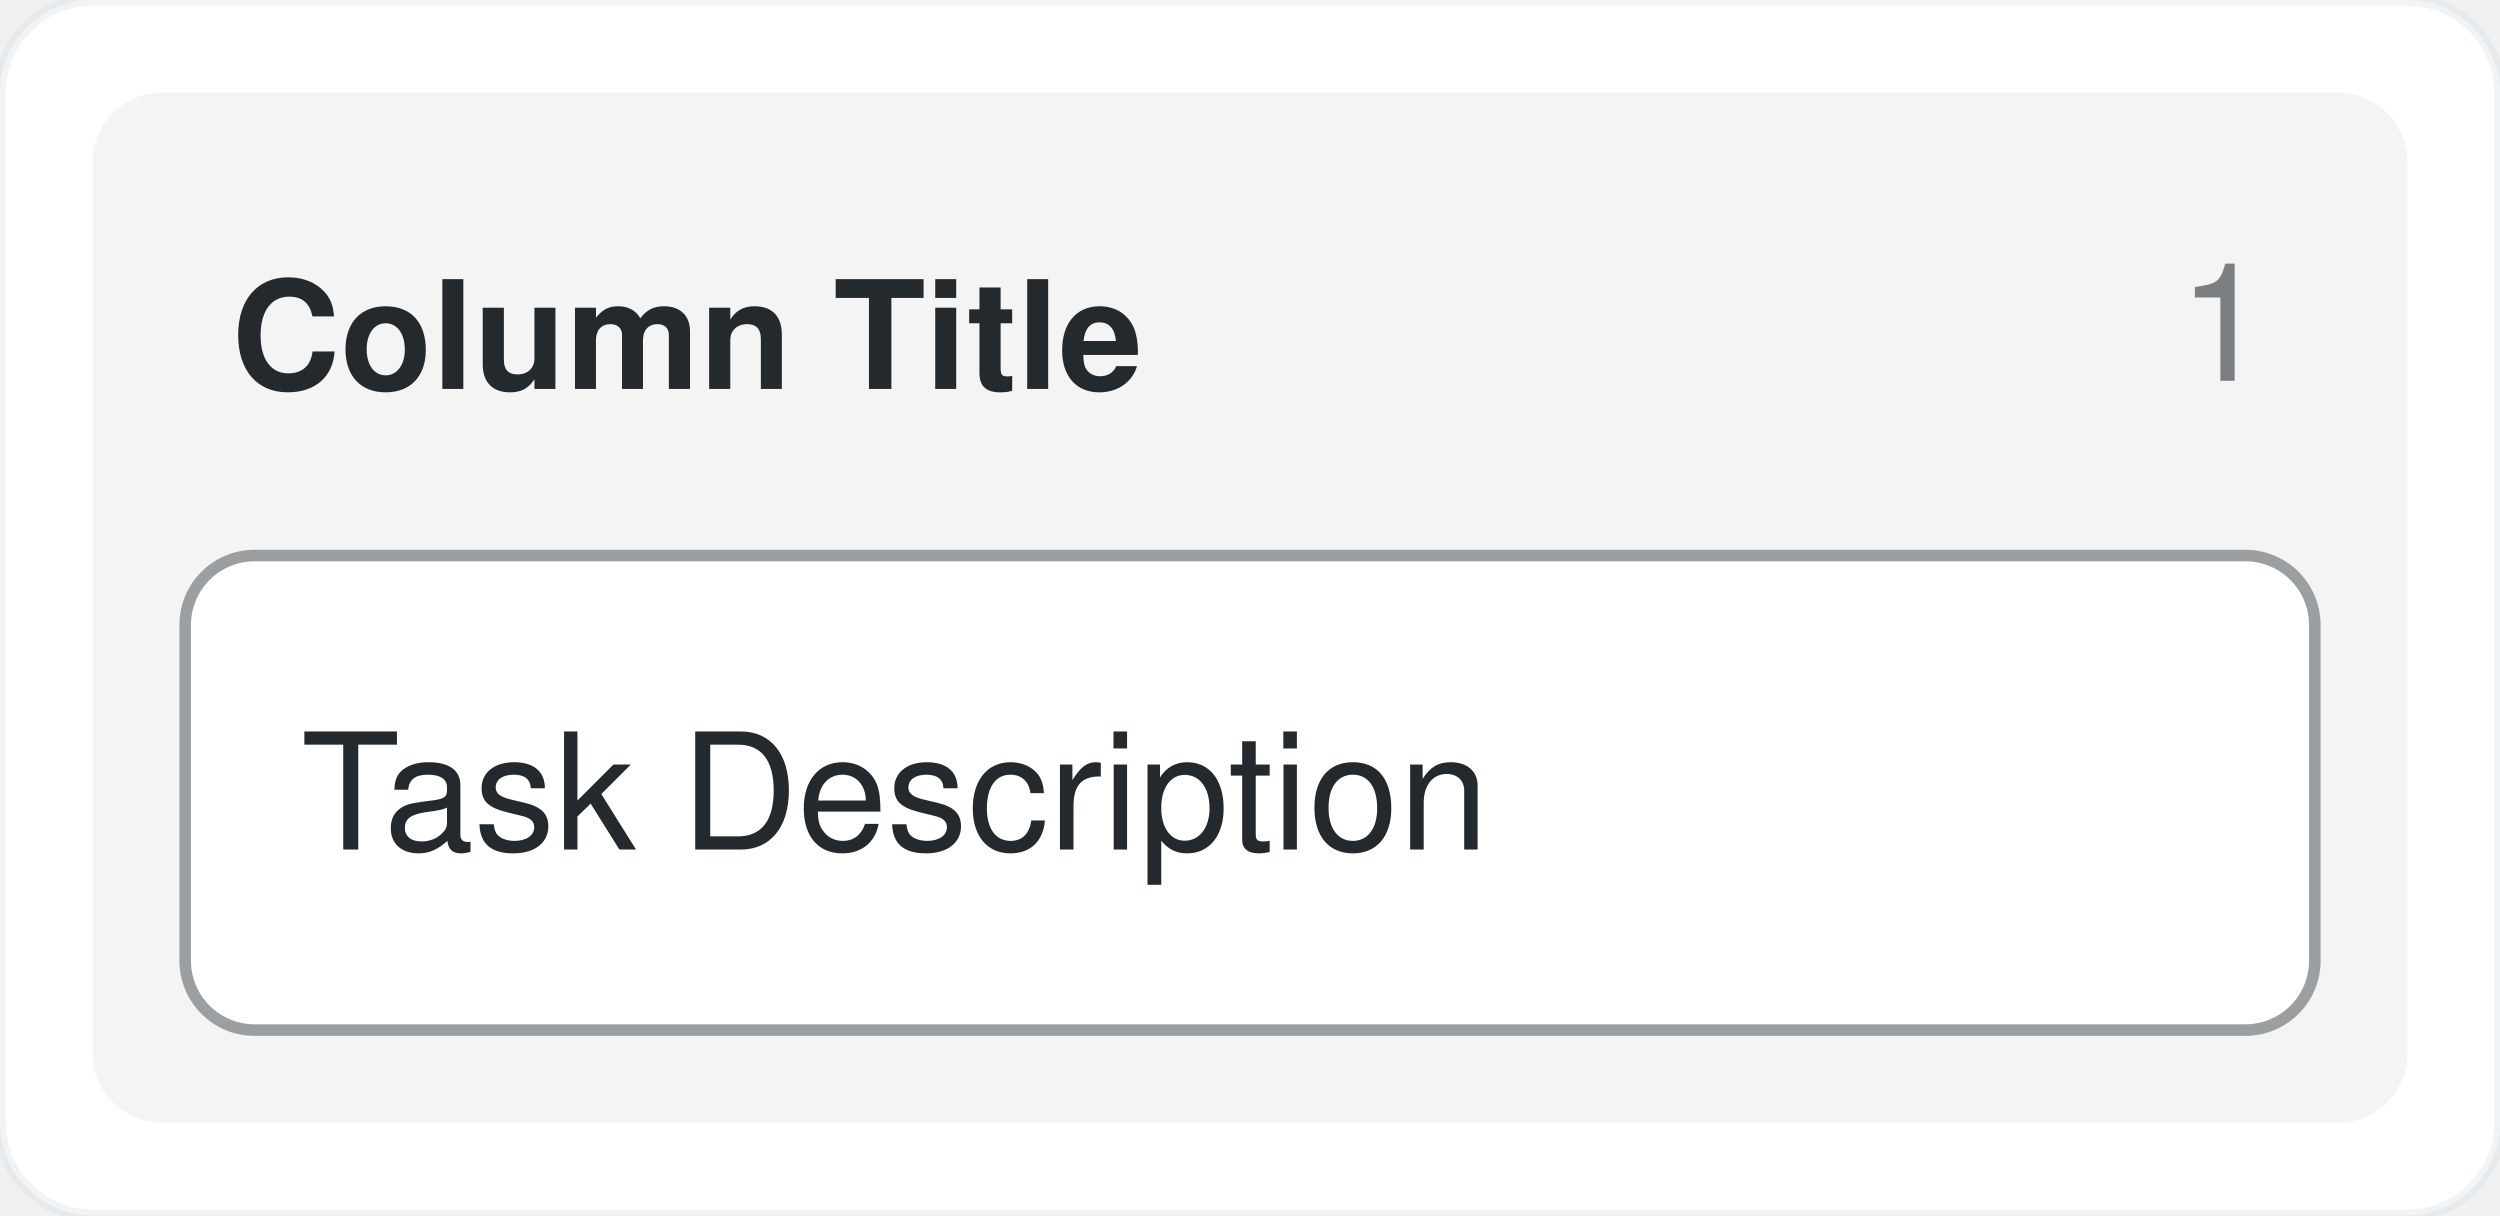
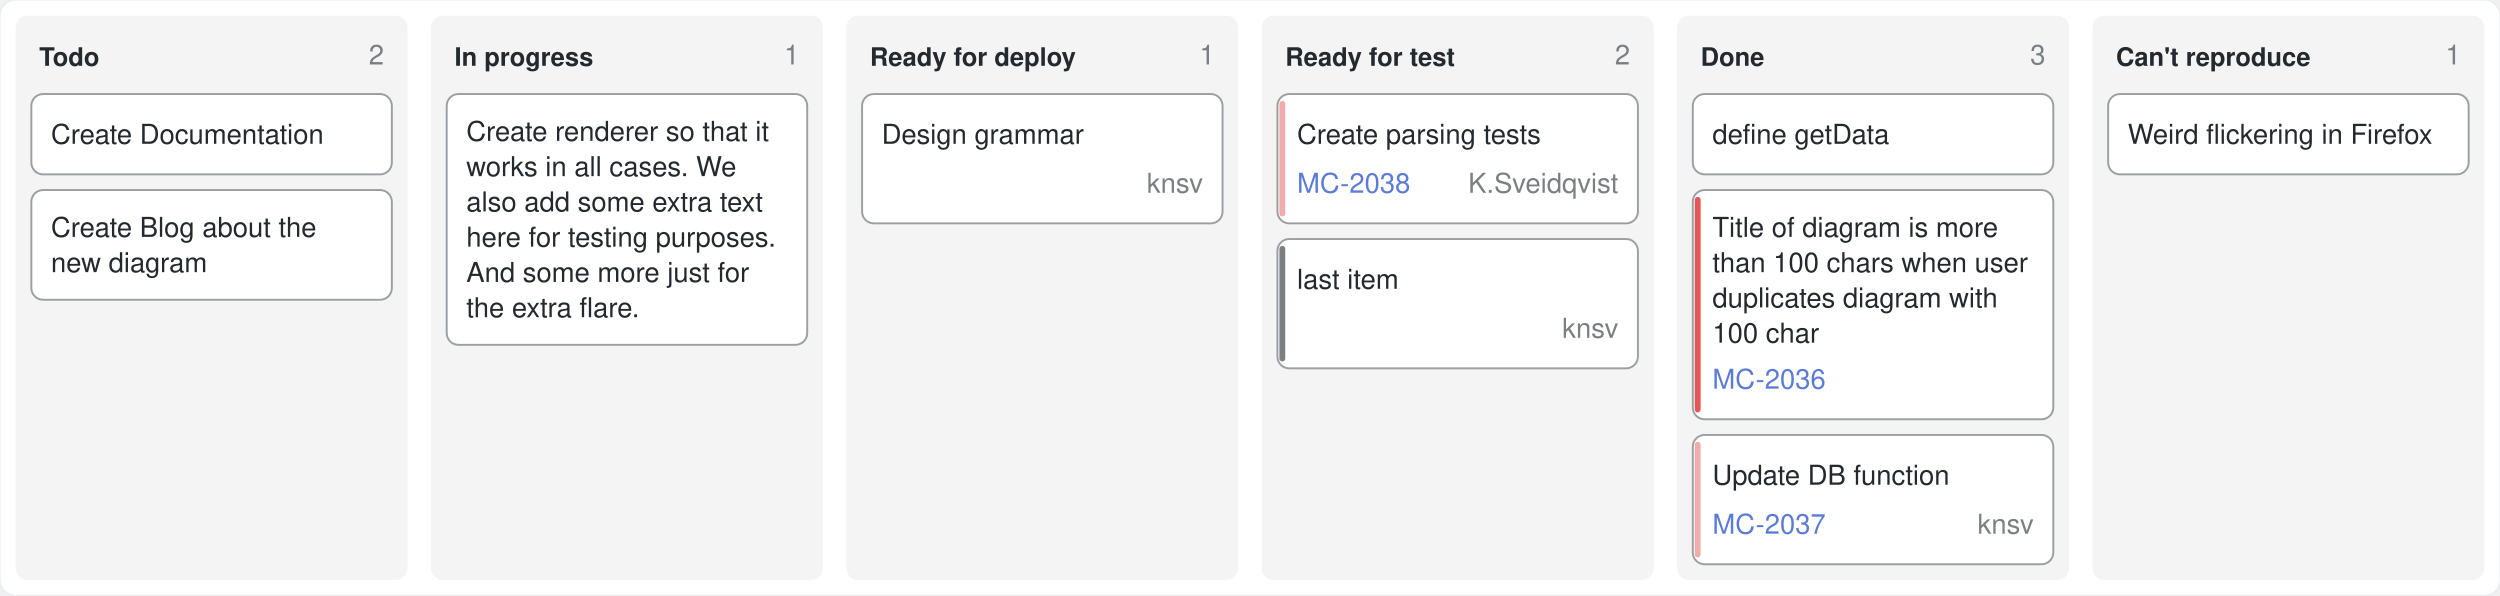
- <svg xmlns="http://www.w3.org/2000/svg" class="pele pele-kanban" viewBox="0 0 216 105" width="216" height="105" fill="#24292e" role="graphics-document document" aria-roledescription="kanban" font-family="-apple-system,BlinkMacSystemFont,Segoe UI,Helvetica,Arial,sans-serif" font-size="13">
-   <rect x="0" y="0" width="216" height="105" rx="8" fill="#ffffff" stroke="#d8dee4" stroke-width="1" stroke-opacity="0.35" />
-   <g class="pele-cluster pele-column" data-id="column1" transform="translate(8,8)">
-     <rect width="200" height="89" fill="#f4f4f5" rx="6" />
-     <text class="pele-cluster-label" font-weight="bold" x="12" y="25.6">Column Title</text>
+ <svg xmlns="http://www.w3.org/2000/svg" class="pele pele-kanban" viewBox="0 0 1276 304" width="1276" height="304" fill="#24292e" role="graphics-document document" aria-roledescription="kanban" font-family="-apple-system,BlinkMacSystemFont,Segoe UI,Helvetica,Arial,sans-serif" font-size="13">
+   <rect x="0" y="0" width="1276" height="304" rx="8" fill="#ffffff" stroke="#d8dee4" stroke-width="1" stroke-opacity="0.35" />
+   <g class="pele-cluster pele-column" data-id="Todo" transform="translate(8,8)">
+     <rect width="200" height="288" fill="#f4f4f5" rx="6" />
+     <text class="pele-cluster-label" font-weight="bold" x="12" y="25.6">Todo</text>
+     <text class="pele-count" x="188" y="24.9" text-anchor="end" font-size="14" fill="#7c7f82">2</text>
+     <g class="pele-node pele-card" data-id="Create Documentation" transform="translate(8,40)" font-size="14">
+       <rect width="184" height="41" fill="#ffffff" stroke="#9c9fa1" rx="6" />
+       <text class="pele-label" x="10" y="25.4">Create Documentation</text>
+     </g>
+     <g class="pele-node pele-card" data-id="docs" transform="translate(8,89)" font-size="14">
+       <rect width="184" height="56" fill="#ffffff" stroke="#9c9fa1" rx="6" />
+       <text class="pele-label" x="10" y="23.9">Create Blog about the</text>
+       <text class="pele-label" x="10" y="41.9">new diagram</text>
+     </g>
+   </g>
+   <g class="pele-cluster pele-column" data-id="In progress" transform="translate(220,8)">
+     <rect width="200" height="288" fill="#f4f4f5" rx="6" />
+     <text class="pele-cluster-label" font-weight="bold" x="12" y="25.6">In progress</text>
    <text class="pele-count" x="188" y="24.9" text-anchor="end" font-size="14" fill="#7c7f82">1</text>
-     <g class="pele-node pele-card" data-id="task1" transform="translate(8,40)" font-size="14">
+     <g class="pele-node pele-card" data-id="id6" transform="translate(8,40)" font-size="14">
+       <rect width="184" height="128" fill="#ffffff" stroke="#9c9fa1" rx="6" />
+       <text class="pele-label" x="10" y="23.9">Create renderer so that it</text>
+       <text class="pele-label" x="10" y="41.9">works in all cases. We</text>
+       <text class="pele-label" x="10" y="59.9">also add some extra text</text>
+       <text class="pele-label" x="10" y="77.9">here for testing purposes.</text>
+       <text class="pele-label" x="10" y="95.9">And some more just for</text>
+       <text class="pele-label" x="10" y="113.9">the extra flare.</text>
+     </g>
+   </g>
+   <g class="pele-cluster pele-column" data-id="id9" transform="translate(432,8)">
+     <rect width="200" height="288" fill="#f4f4f5" rx="6" />
+     <text class="pele-cluster-label" font-weight="bold" x="12" y="25.6">Ready for deploy</text>
+     <text class="pele-count" x="188" y="24.9" text-anchor="end" font-size="14" fill="#7c7f82">1</text>
+     <g class="pele-node pele-card" data-id="id8" transform="translate(8,40)" font-size="14">
+       <rect width="184" height="66" fill="#ffffff" stroke="#9c9fa1" rx="6" />
+       <text class="pele-label" x="10" y="25.4">Design grammar</text>
+       <text class="pele-assigned" fill="#7c7f82" x="174" y="50.4" text-anchor="end">knsv</text>
+     </g>
+   </g>
+   <g class="pele-cluster pele-column" data-id="id10" transform="translate(644,8)">
+     <rect width="200" height="288" fill="#f4f4f5" rx="6" />
+     <text class="pele-cluster-label" font-weight="bold" x="12" y="25.6">Ready for test</text>
+     <text class="pele-count" x="188" y="24.9" text-anchor="end" font-size="14" fill="#7c7f82">2</text>
+     <g class="pele-node pele-card pele-priority-high" data-id="id4" transform="translate(8,40)" font-size="14">
+       <rect width="184" height="66" fill="#ffffff" stroke="#9c9fa1" rx="6" />
+       <path class="pele-priority" d="M2.5,5V61" fill="none" stroke="#e45756" opacity="0.5" stroke-width="3" stroke-linecap="round" />
+       <text class="pele-label" x="10" y="25.4">Create parsing tests</text>
+       <a href="https://mermaidchart.atlassian.net/browse/MC-2038" target="_blank" rel="noopener">
+         <text class="pele-ticket" fill="#5b7bd5" x="10" y="50.4">MC-2038</text>
+       </a>
+       <text class="pele-assigned" fill="#7c7f82" x="174" y="50.4" text-anchor="end">K.Sveidqvist</text>
+     </g>
+     <g class="pele-node pele-card pele-priority-very-low" data-id="id66" transform="translate(8,114)" font-size="14">
+       <rect width="184" height="66" fill="#ffffff" stroke="#9c9fa1" rx="6" />
+       <path class="pele-priority" d="M2.5,5V61" fill="none" stroke="#7c7f82" stroke-width="3" stroke-linecap="round" />
+       <text class="pele-label" x="10" y="25.4">last item</text>
+       <text class="pele-assigned" fill="#7c7f82" x="174" y="50.4" text-anchor="end">knsv</text>
+     </g>
+   </g>
+   <g class="pele-cluster pele-column" data-id="id11" transform="translate(856,8)">
+     <rect width="200" height="288" fill="#f4f4f5" rx="6" />
+     <text class="pele-cluster-label" font-weight="bold" x="12" y="25.6">Done</text>
+     <text class="pele-count" x="188" y="24.9" text-anchor="end" font-size="14" fill="#7c7f82">3</text>
+     <g class="pele-node pele-card" data-id="id5" transform="translate(8,40)" font-size="14">
      <rect width="184" height="41" fill="#ffffff" stroke="#9c9fa1" rx="6" />
-       <text class="pele-label" x="10" y="25.4">Task Description</text>
+       <text class="pele-label" x="10" y="25.4">define getData</text>
+     </g>
+     <g class="pele-node pele-card pele-priority-very-high" data-id="id2" transform="translate(8,89)" font-size="14">
+       <rect width="184" height="117" fill="#ffffff" stroke="#9c9fa1" rx="6" />
+       <path class="pele-priority" d="M2.5,5V112" fill="none" stroke="#e45756" stroke-width="3" stroke-linecap="round" />
+       <text class="pele-label" x="10" y="23.9">Title of diagram is more</text>
+       <text class="pele-label" x="10" y="41.9">than 100 chars when user</text>
+       <text class="pele-label" x="10" y="59.9">duplicates diagram with</text>
+       <text class="pele-label" x="10" y="77.9">100 char</text>
+       <a href="https://mermaidchart.atlassian.net/browse/MC-2036" target="_blank" rel="noopener">
+         <text class="pele-ticket" fill="#5b7bd5" x="10" y="101.4">MC-2036</text>
+       </a>
+     </g>
+     <g class="pele-node pele-card pele-priority-high" data-id="id3" transform="translate(8,214)" font-size="14">
+       <rect width="184" height="66" fill="#ffffff" stroke="#9c9fa1" rx="6" />
+       <path class="pele-priority" d="M2.5,5V61" fill="none" stroke="#e45756" opacity="0.5" stroke-width="3" stroke-linecap="round" />
+       <text class="pele-label" x="10" y="25.4">Update DB function</text>
+       <a href="https://mermaidchart.atlassian.net/browse/MC-2037" target="_blank" rel="noopener">
+         <text class="pele-ticket" fill="#5b7bd5" x="10" y="50.4">MC-2037</text>
+       </a>
+       <text class="pele-assigned" fill="#7c7f82" x="174" y="50.4" text-anchor="end">knsv</text>
+     </g>
+   </g>
+   <g class="pele-cluster pele-column" data-id="id12" transform="translate(1068,8)">
+     <rect width="200" height="288" fill="#f4f4f5" rx="6" />
+     <text class="pele-cluster-label" font-weight="bold" x="12" y="25.6">Can't reproduce</text>
+     <text class="pele-count" x="188" y="24.9" text-anchor="end" font-size="14" fill="#7c7f82">1</text>
+     <g class="pele-node pele-card" data-id="id3" transform="translate(8,40)" font-size="14">
+       <rect width="184" height="41" fill="#ffffff" stroke="#9c9fa1" rx="6" />
+       <text class="pele-label" x="10" y="25.4">Weird flickering in Firefox</text>
    </g>
  </g>
</svg>
